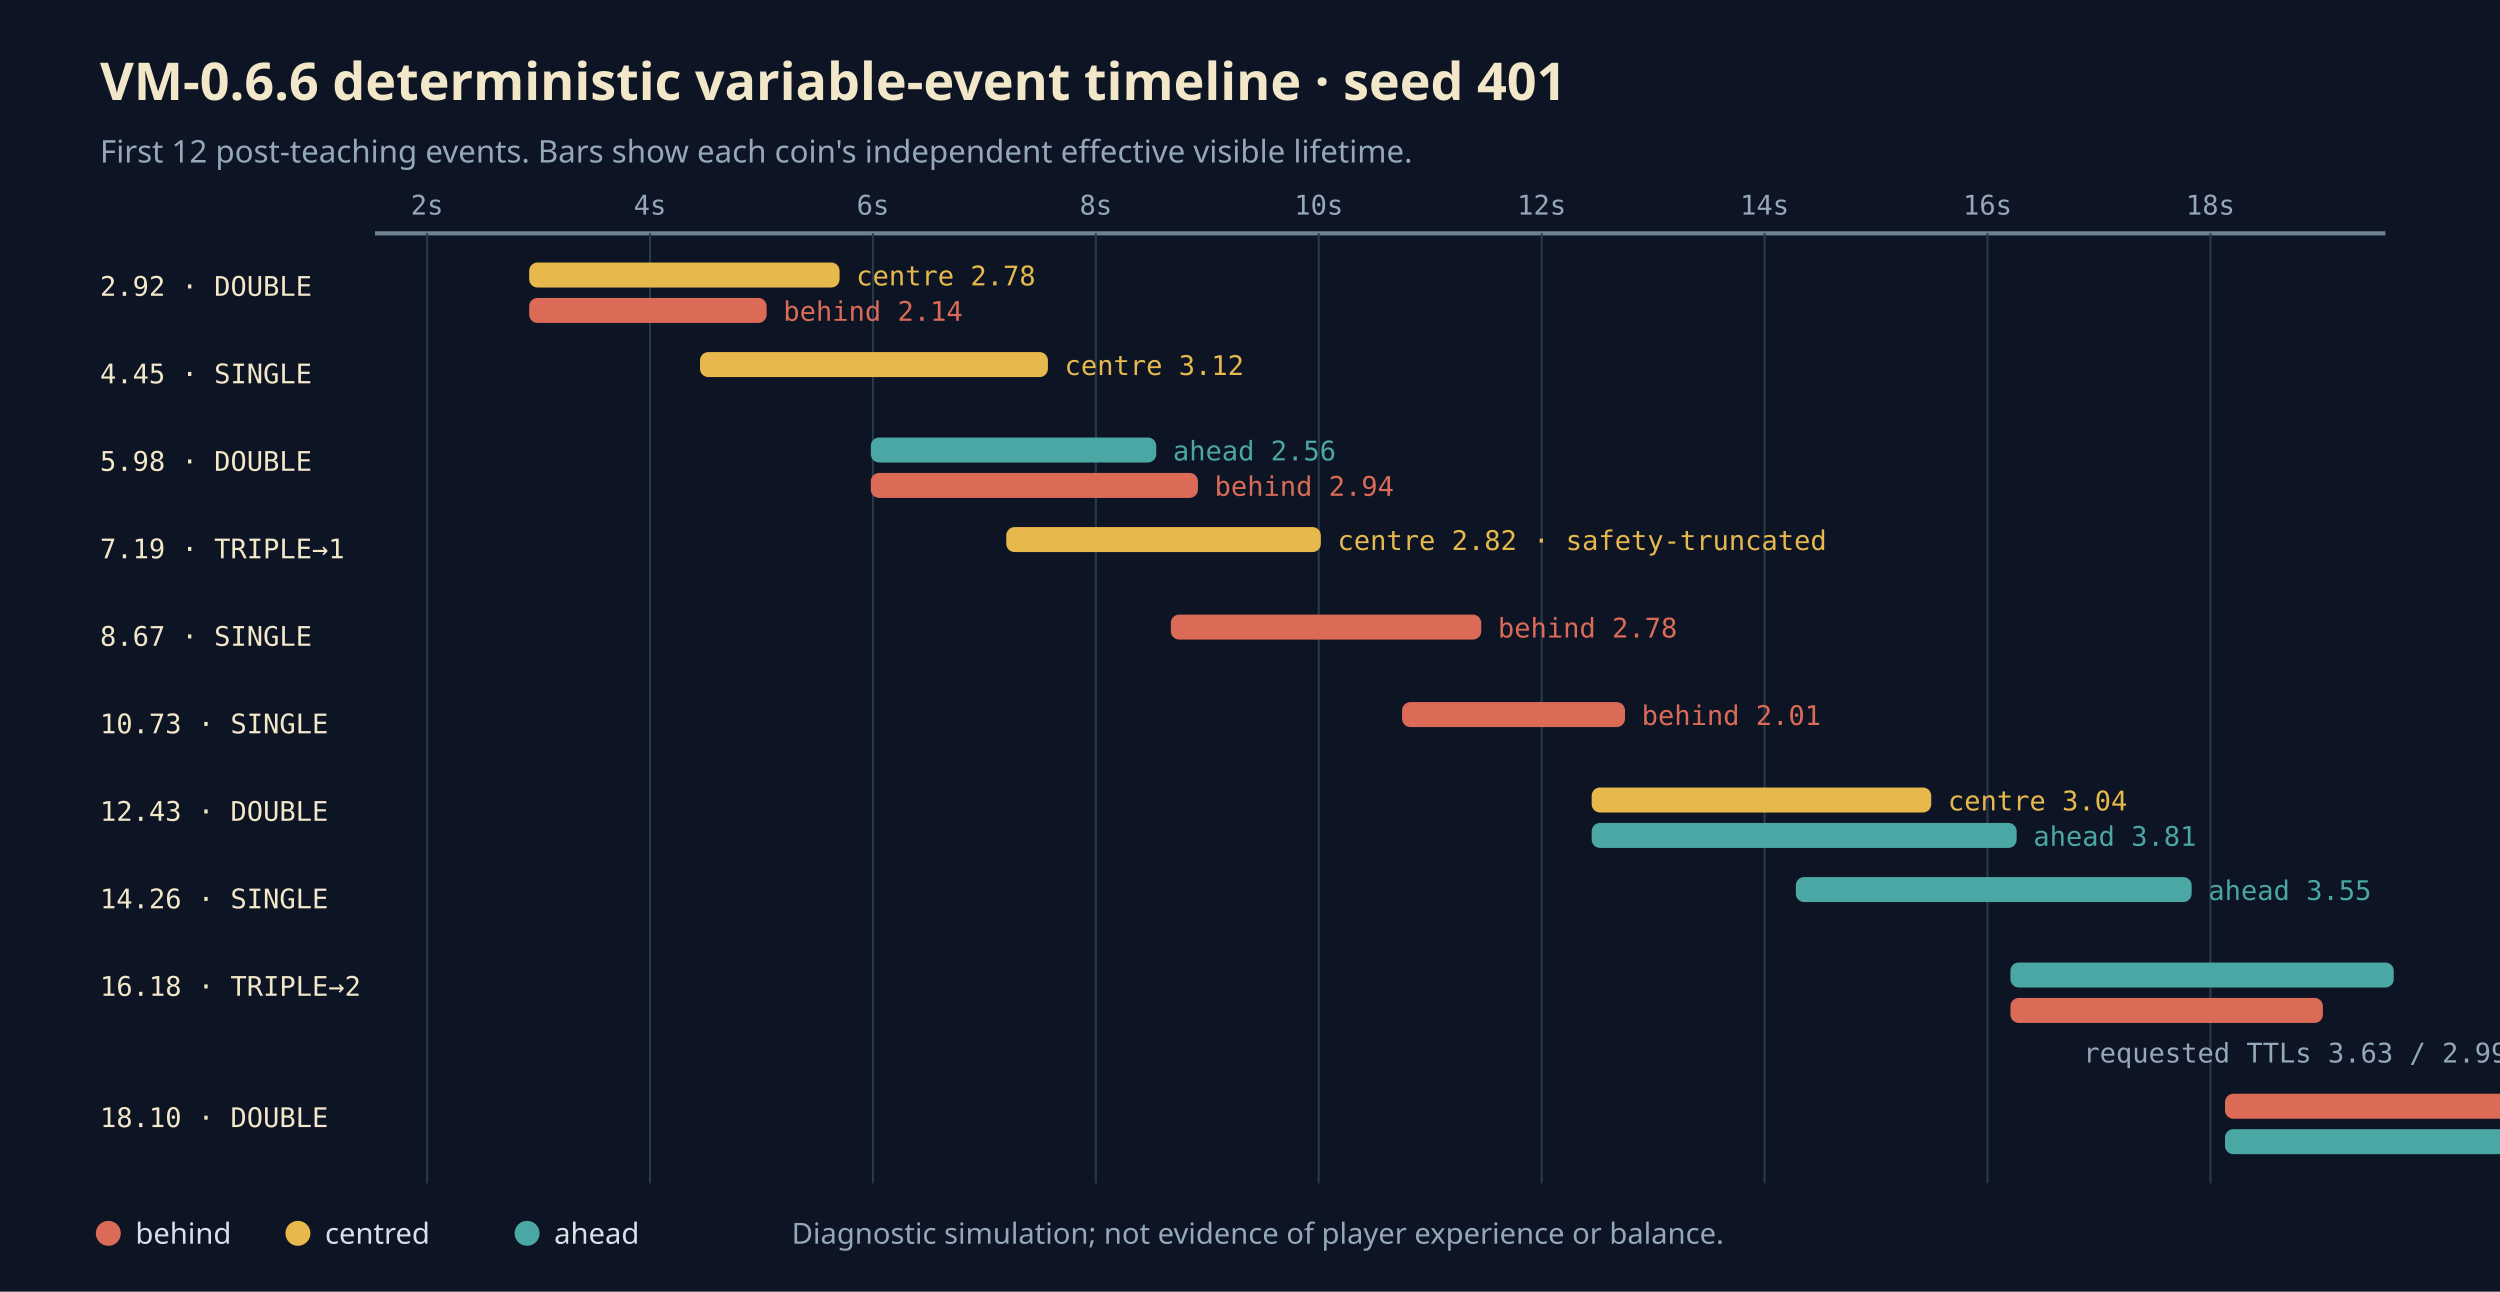
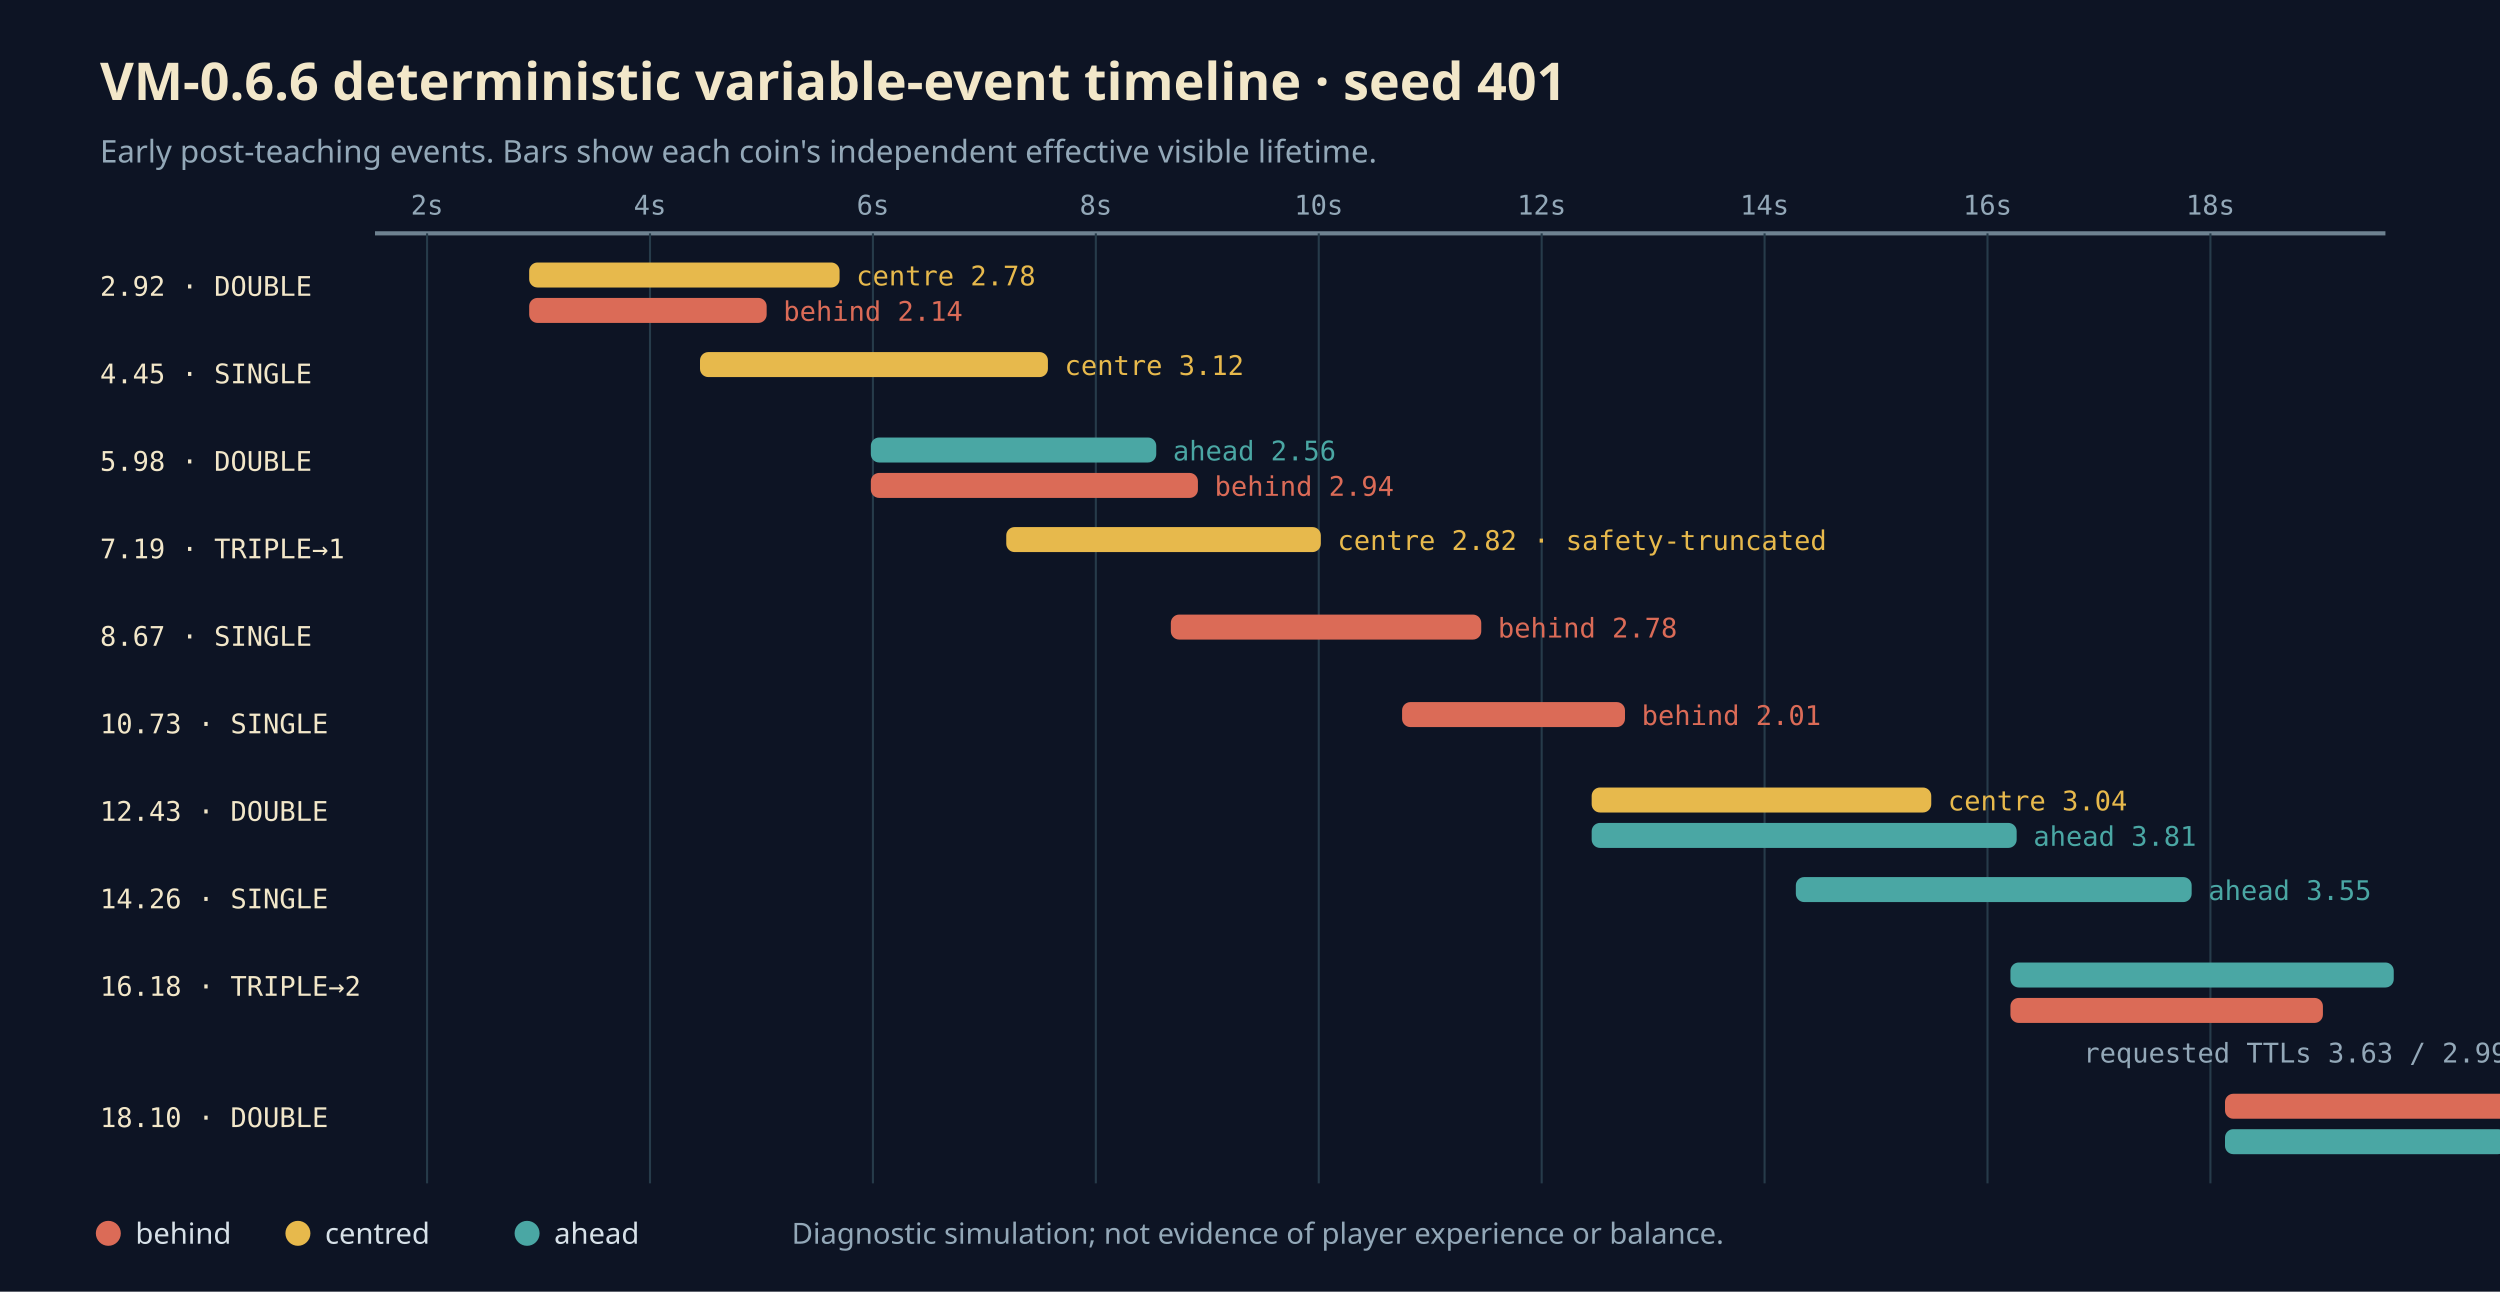
<svg xmlns="http://www.w3.org/2000/svg" width="1200" height="620" viewBox="0 0 1200 620">
  <rect width="1200" height="620" fill="#0d1424" />
  <text x="48" y="48" fill="#f2e7c9" font-family="system-ui, sans-serif" font-size="25" font-weight="700">VM-0.6.6 deterministic variable-event timeline · seed 401</text>
-   <text x="48" y="78" fill="#93a8b8" font-family="system-ui, sans-serif" font-size="15">First 12 post-teaching events. Bars show each coin's independent effective visible lifetime.</text>
+   <text x="48" y="78" fill="#93a8b8" font-family="system-ui, sans-serif" font-size="15">Early post-teaching events. Bars show each coin's independent effective visible lifetime.</text>
  <line x1="180" y1="112" x2="1145" y2="112" stroke="#6e8291" stroke-width="2" />
  <g fill="#93a8b8" font-family="ui-monospace, monospace" font-size="13" text-anchor="middle">
    <text x="205" y="103">2s</text>
    <text x="312" y="103">4s</text>
    <text x="419" y="103">6s</text>
    <text x="526" y="103">8s</text>
    <text x="633" y="103">10s</text>
    <text x="740" y="103">12s</text>
    <text x="847" y="103">14s</text>
    <text x="954" y="103">16s</text>
    <text x="1061" y="103">18s</text>
  </g>
  <g stroke="#263b4a" stroke-width="1">
    <line x1="205" y1="112" x2="205" y2="568" />
    <line x1="312" y1="112" x2="312" y2="568" />
    <line x1="419" y1="112" x2="419" y2="568" />
    <line x1="526" y1="112" x2="526" y2="568" />
    <line x1="633" y1="112" x2="633" y2="568" />
    <line x1="740" y1="112" x2="740" y2="568" />
    <line x1="847" y1="112" x2="847" y2="568" />
    <line x1="954" y1="112" x2="954" y2="568" />
    <line x1="1061" y1="112" x2="1061" y2="568" />
  </g>
  <g font-family="ui-monospace, monospace" font-size="13">
    <text x="48" y="142" fill="#f2e7c9">2.92 · DOUBLE</text>
    <rect x="254" y="126" width="149" height="12" rx="4" fill="#e7b94c" />
    <rect x="254" y="143" width="114" height="12" rx="4" fill="#db6b57" />
    <text x="411" y="137" fill="#e7b94c">centre 2.78</text>
    <text x="376" y="154" fill="#db6b57">behind 2.14</text>
    <text x="48" y="184" fill="#f2e7c9">4.45 · SINGLE</text>
    <rect x="336" y="169" width="167" height="12" rx="4" fill="#e7b94c" />
    <text x="511" y="180" fill="#e7b94c">centre 3.12</text>
    <text x="48" y="226" fill="#f2e7c9">5.98 · DOUBLE</text>
    <rect x="418" y="210" width="137" height="12" rx="4" fill="#4aa7a4" />
    <rect x="418" y="227" width="157" height="12" rx="4" fill="#db6b57" />
    <text x="563" y="221" fill="#4aa7a4">ahead 2.56</text>
    <text x="583" y="238" fill="#db6b57">behind 2.94</text>
    <text x="48" y="268" fill="#f2e7c9">7.19 · TRIPLE→1</text>
    <rect x="483" y="253" width="151" height="12" rx="4" fill="#e7b94c" />
    <text x="642" y="264" fill="#e7b94c">centre 2.82 · safety-truncated</text>
    <text x="48" y="310" fill="#f2e7c9">8.67 · SINGLE</text>
    <rect x="562" y="295" width="149" height="12" rx="4" fill="#db6b57" />
    <text x="719" y="306" fill="#db6b57">behind 2.78</text>
    <text x="48" y="352" fill="#f2e7c9">10.73 · SINGLE</text>
    <rect x="673" y="337" width="107" height="12" rx="4" fill="#db6b57" />
    <text x="788" y="348" fill="#db6b57">behind 2.01</text>
    <text x="48" y="394" fill="#f2e7c9">12.43 · DOUBLE</text>
    <rect x="764" y="378" width="163" height="12" rx="4" fill="#e7b94c" />
    <rect x="764" y="395" width="204" height="12" rx="4" fill="#4aa7a4" />
    <text x="935" y="389" fill="#e7b94c">centre 3.04</text>
    <text x="976" y="406" fill="#4aa7a4">ahead 3.81</text>
    <text x="48" y="436" fill="#f2e7c9">14.26 · SINGLE</text>
    <rect x="862" y="421" width="190" height="12" rx="4" fill="#4aa7a4" />
    <text x="1060" y="432" fill="#4aa7a4">ahead 3.55</text>
    <text x="48" y="478" fill="#f2e7c9">16.18 · TRIPLE→2</text>
    <rect x="965" y="462" width="184" height="12" rx="4" fill="#4aa7a4" />
    <rect x="965" y="479" width="150" height="12" rx="4" fill="#db6b57" />
    <text x="1000" y="510" fill="#93a8b8">requested TTLs 3.63 / 2.99 / 3.89; two valid placements</text>
    <text x="48" y="541" fill="#f2e7c9">18.10 · DOUBLE</text>
    <rect x="1068" y="525" width="146" height="12" rx="4" fill="#db6b57" />
    <rect x="1068" y="542" width="135" height="12" rx="4" fill="#4aa7a4" />
  </g>
  <g font-family="system-ui, sans-serif" font-size="14">
    <circle cx="52" cy="592" r="6" fill="#db6b57" />
    <text x="65" y="597" fill="#d7e1e8">behind</text>
    <circle cx="143" cy="592" r="6" fill="#e7b94c" />
    <text x="156" y="597" fill="#d7e1e8">centred</text>
    <circle cx="253" cy="592" r="6" fill="#4aa7a4" />
    <text x="266" y="597" fill="#d7e1e8">ahead</text>
    <text x="380" y="597" fill="#93a8b8">Diagnostic simulation; not evidence of player experience or balance.</text>
  </g>
</svg>
